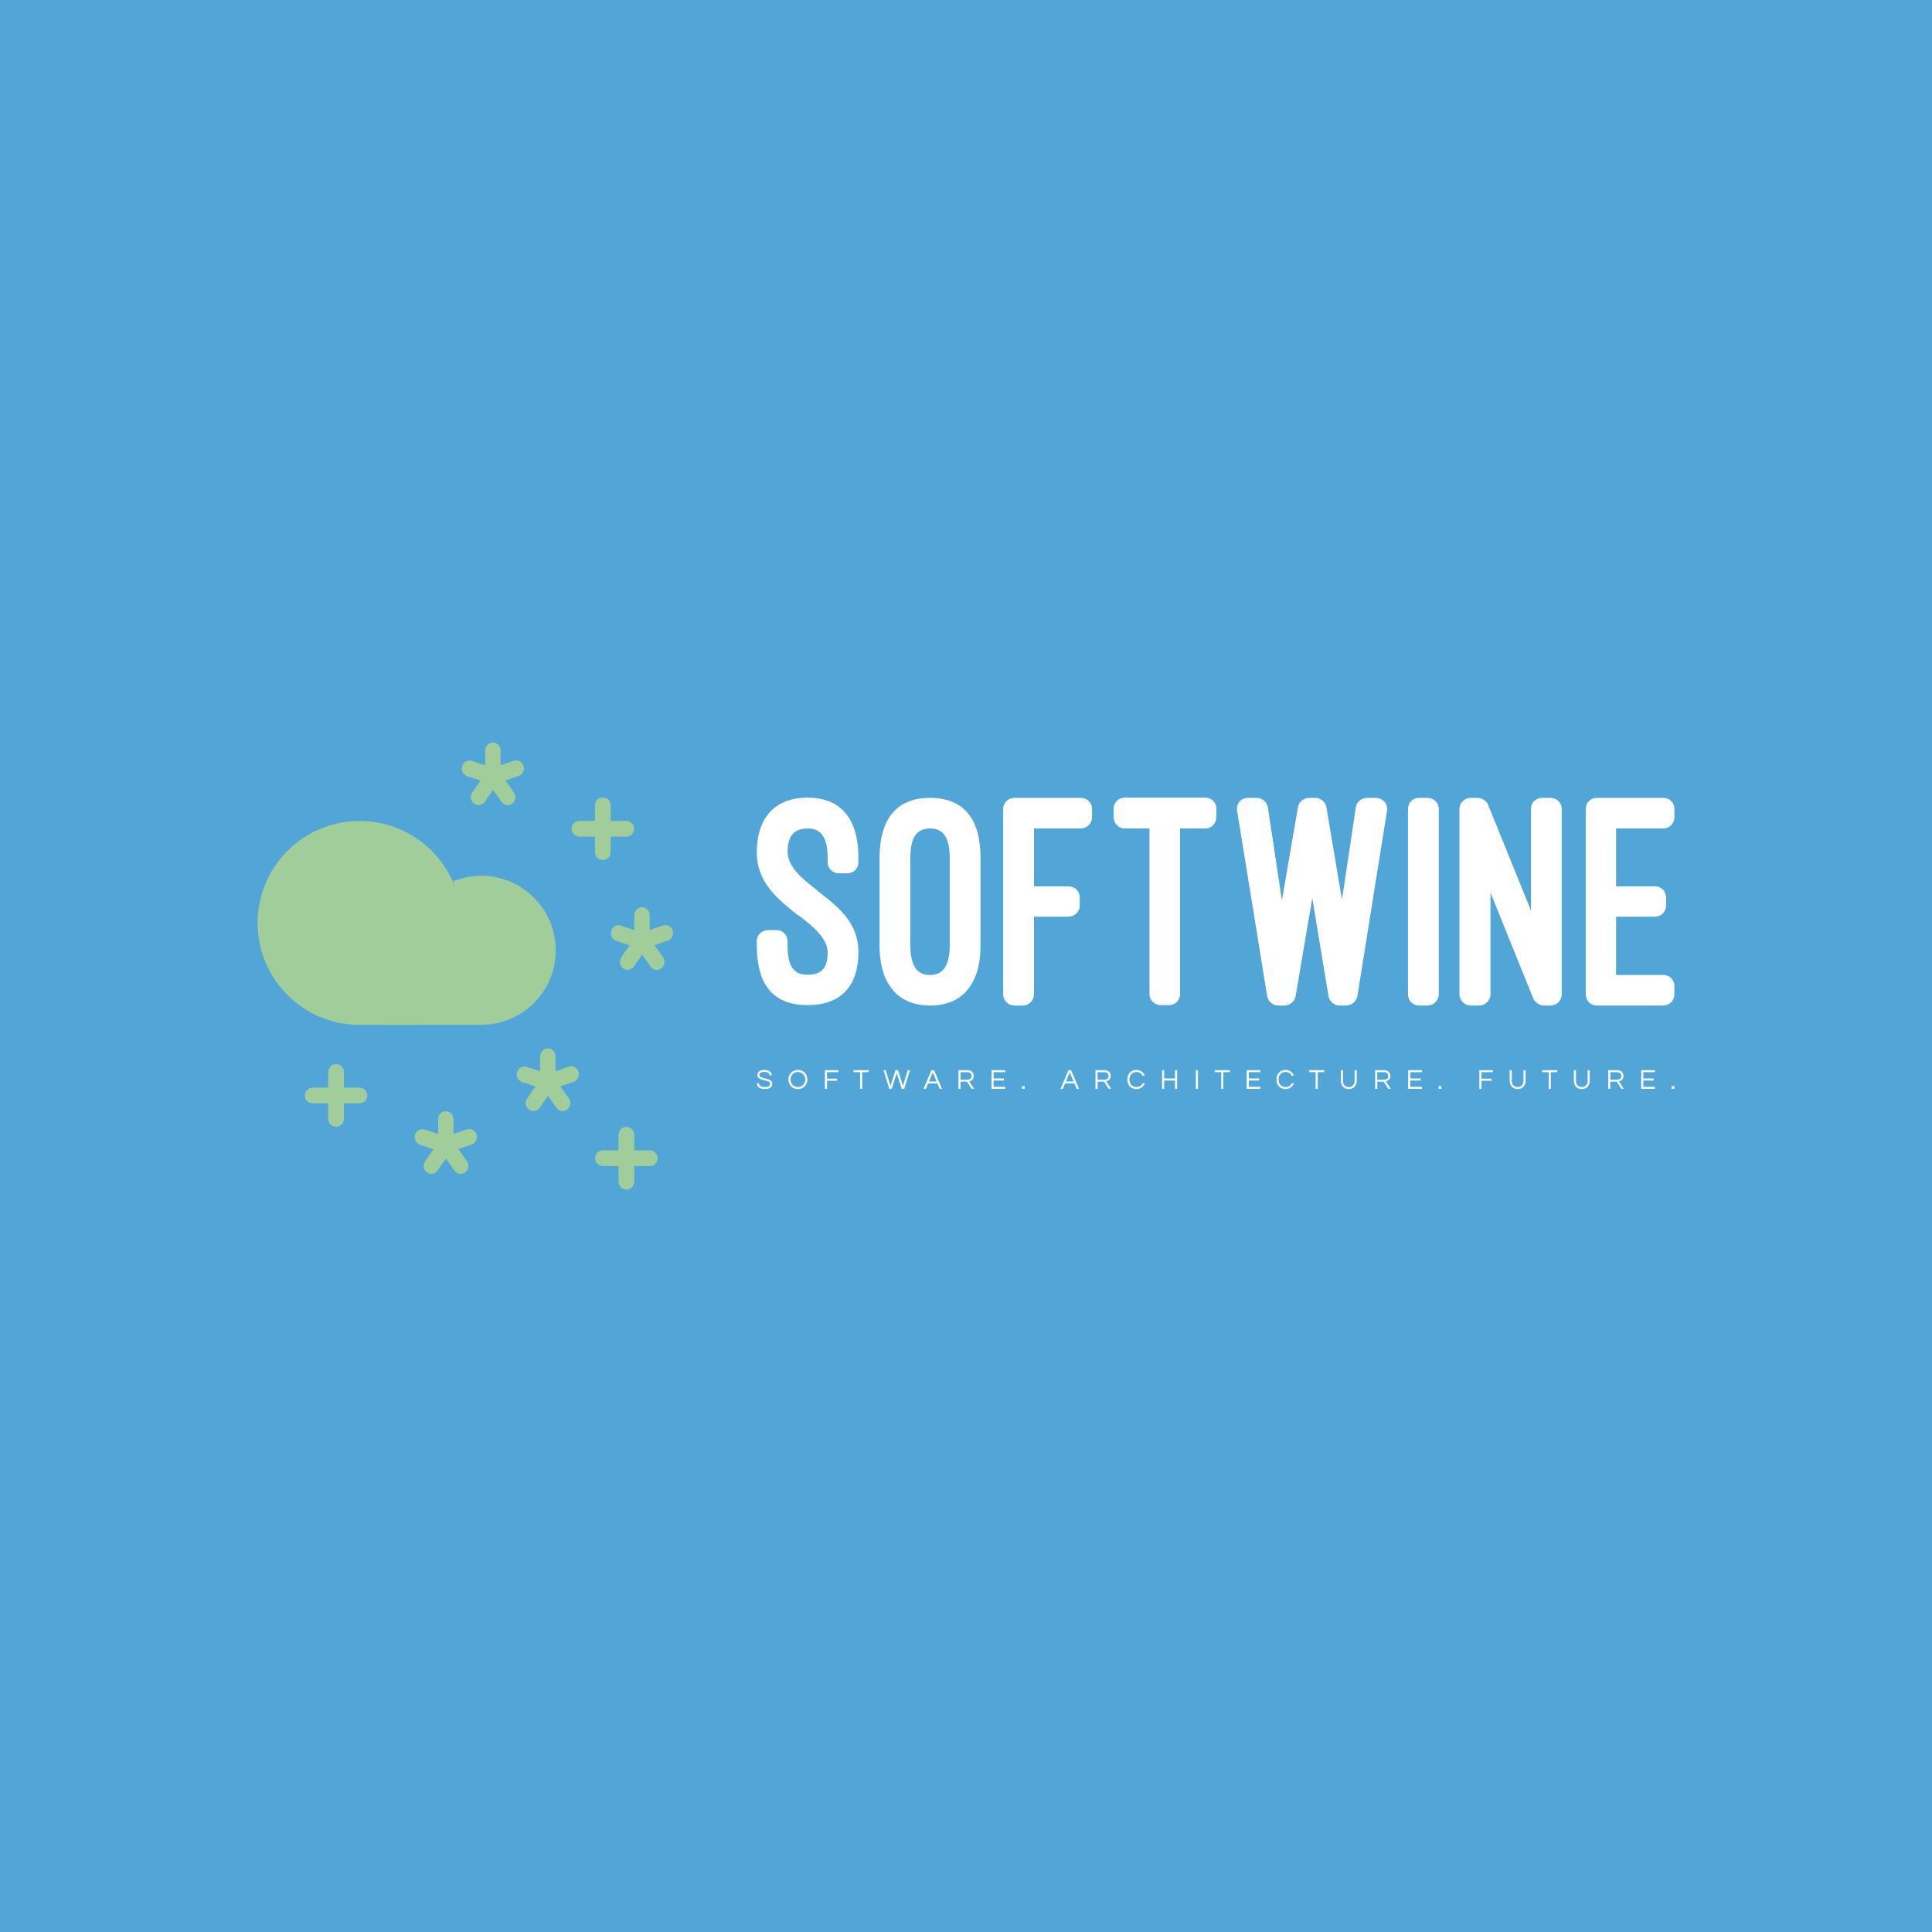
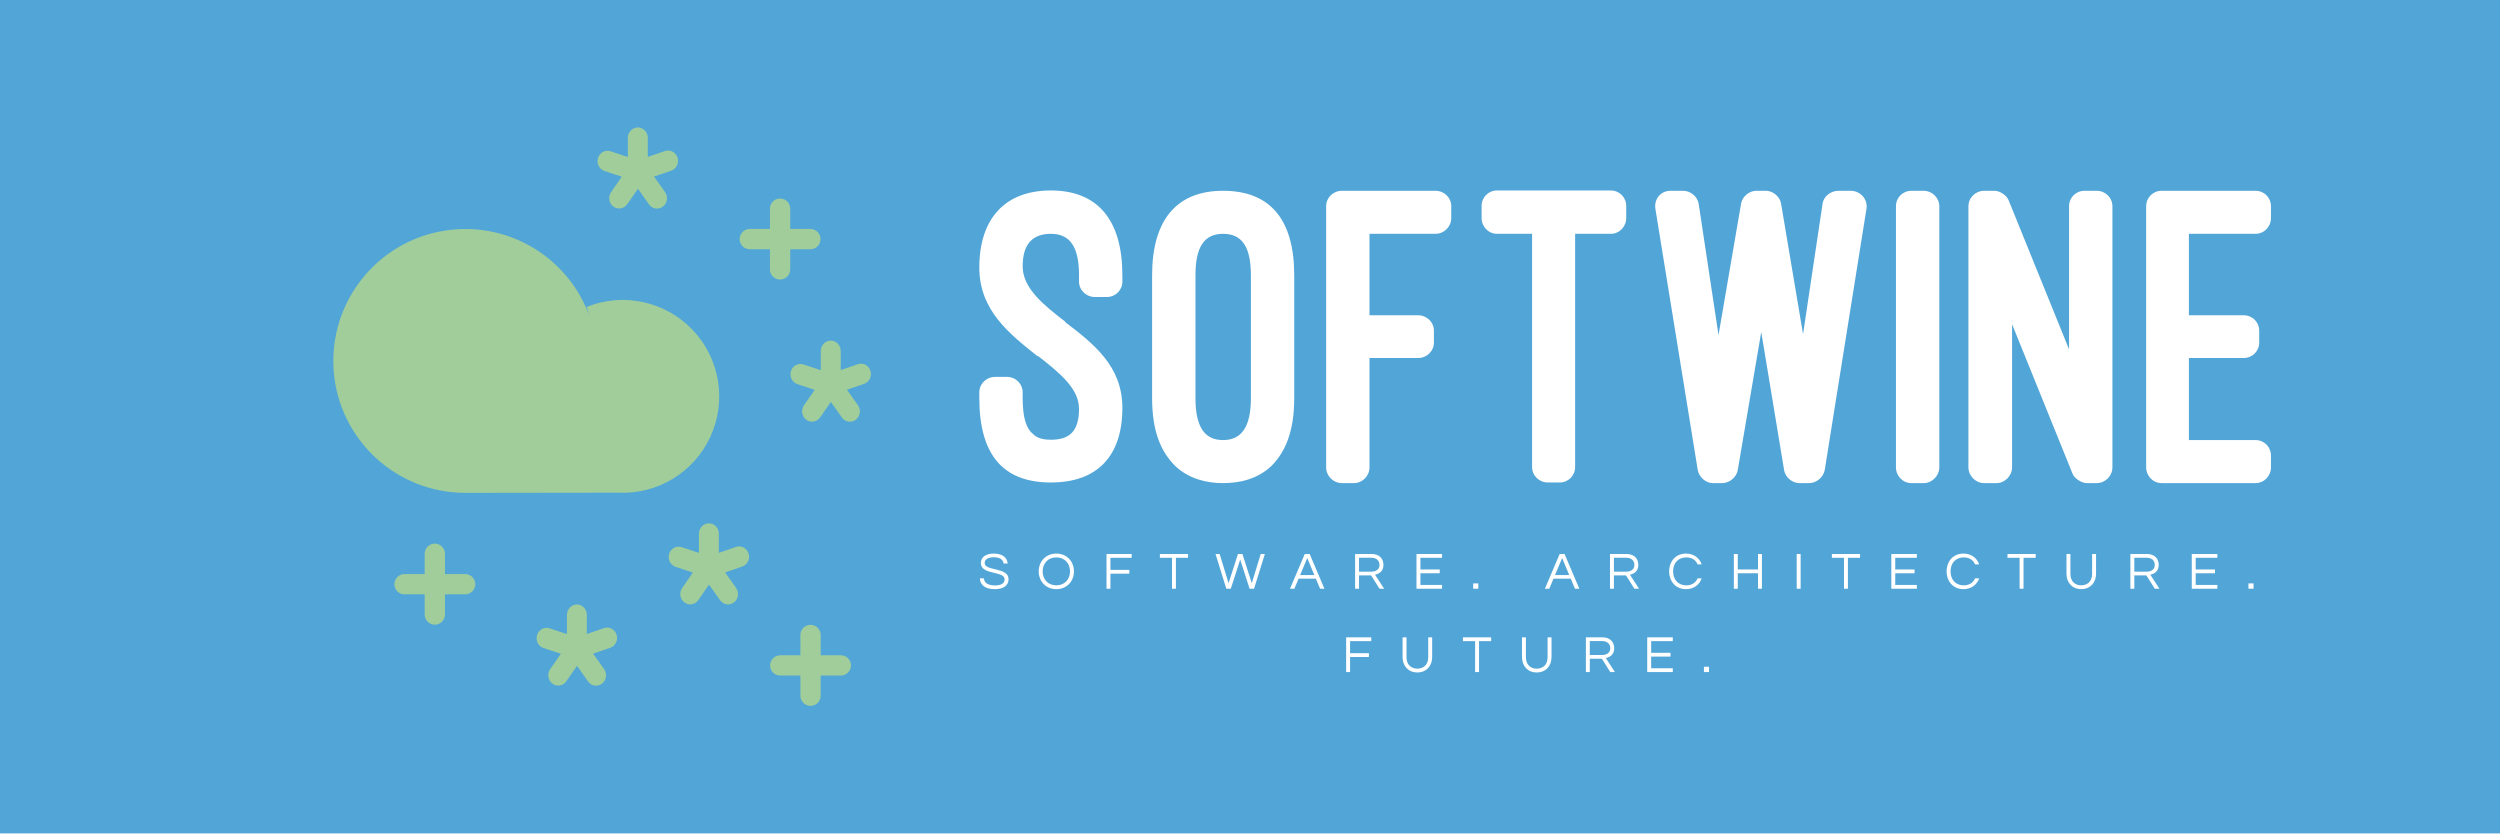
- <svg xmlns="http://www.w3.org/2000/svg" data-v-fde0c5aa="" viewBox="0 0 300 300" class="iconLeftSlogan">
-   <defs data-v-fde0c5aa="" />
-   <rect data-v-fde0c5aa="" fill="#51A5D7" x="0" y="0" width="300px" height="300px" class="logo-background-square">
+ <svg xmlns="http://www.w3.org/2000/svg" data-v-fde0c5aa="" viewBox="0 0 300 100" class="iconLeftSlogan">
+   <defs data-v-fde0c5aa="">
+     </defs>
+   <rect data-v-fde0c5aa="" fill="#51A5D7" x="0" y="0" width="300px" height="100px" class="logo-background-square">
    </rect>
-   <defs data-v-fde0c5aa="" />
-   <g data-v-fde0c5aa="" id="7661b0a0-9552-4729-8f3f-add882636701" fill="#ffffff" transform="matrix(3.416115,0,0,3.416115,117.4797,123.893)">
+   <defs data-v-fde0c5aa="">
+     </defs>
+   <g data-v-fde0c5aa="" id="7661b0a0-9552-4729-8f3f-add882636701" fill="#ffffff" transform="matrix(3.716115,0,0,3.716115,117.4797,22.89302)">
    <path d="M0.01 6.69C0.01 8.53 0.78 9.42 2.32 9.42C3.81 9.42 4.63 8.58 4.63 7.01C4.63 5.66 3.70 4.94 2.77 4.23L2.79 4.23C2.10 3.70 1.41 3.15 1.41 2.44C1.41 1.71 1.74 1.39 2.32 1.39C2.94 1.39 3.23 1.81 3.23 2.73L3.23 2.93C3.23 3.21 3.46 3.43 3.74 3.43L4.13 3.43C4.41 3.43 4.63 3.21 4.63 2.93L4.63 2.73C4.63 0.95 3.84-0.01 2.32-0.01C0.84-0.01 0.01 0.90 0.01 2.48C0.01 3.86 0.98 4.62 1.90 5.35L1.90 5.33C2.59 5.87 3.23 6.38 3.23 7.04C3.23 7.78 2.91 8.04 2.32 8.04C2.13 8.04 1.89 8.01 1.74 7.85C1.54 7.69 1.41 7.36 1.41 6.69L1.41 6.51C1.41 6.23 1.18 6.01 0.91 6.01L0.52 6.01C0.24 6.01 0.01 6.23 0.01 6.51ZM5.59 6.69C5.59 7.80 5.89 8.44 6.33 8.88C6.79 9.32 7.38 9.44 7.88 9.44C8.40 9.44 8.99 9.32 9.45 8.88C9.88 8.44 10.18 7.80 10.18 6.69L10.18 2.73C10.18 0.95 9.42 0 7.88 0C6.36 0 5.59 0.97 5.59 2.73ZM6.99 2.73C6.99 1.82 7.27 1.39 7.88 1.39C8.48 1.39 8.78 1.79 8.78 2.73L8.78 6.69C8.78 7.64 8.47 8.05 7.88 8.05C7.28 8.05 6.99 7.62 6.99 6.69ZM11.72 0C11.44 0 11.21 0.22 11.21 0.50L11.21 8.93C11.21 9.21 11.44 9.44 11.72 9.44L12.11 9.44C12.38 9.44 12.61 9.21 12.61 8.93L12.61 5.40L14.18 5.40C14.46 5.40 14.69 5.18 14.69 4.90L14.69 4.52C14.69 4.24 14.46 4.02 14.18 4.02L12.61 4.02L12.61 1.39L14.74 1.39C15.02 1.39 15.25 1.16 15.25 0.88L15.25 0.50C15.25 0.22 15.02 0 14.74 0ZM16.23 0.88C16.23 1.16 16.45 1.39 16.73 1.39L17.86 1.39L17.86 8.92C17.86 9.20 18.09 9.42 18.37 9.42L18.75 9.42C19.03 9.42 19.25 9.20 19.25 8.92L19.25 1.39L20.40 1.39C20.68 1.39 20.90 1.16 20.90 0.88L20.90 0.49C20.90 0.21 20.68-0.01 20.40-0.01L16.73-0.01C16.45-0.01 16.23 0.21 16.23 0.49ZM25.90 0.41C25.86 0.18 25.63 0 25.41 0L25.10 0C24.88 0 24.65 0.18 24.61 0.41L23.88 4.66L23.24 0.42C23.20 0.18 22.97 0 22.74 0L22.33 0C22.01 0 21.80 0.27 21.84 0.57L23.21 9.02C23.25 9.24 23.46 9.44 23.70 9.44L24.01 9.44C24.23 9.44 24.46 9.25 24.50 9.03L25.26 4.56L26.00 9.03C26.04 9.25 26.26 9.44 26.49 9.44L26.81 9.44C27.05 9.44 27.27 9.24 27.31 9.02L28.66 0.57C28.70 0.27 28.46 0 28.15 0L27.75 0C27.51 0 27.27 0.18 27.24 0.42L26.61 4.63ZM31.01 0.50C31.01 0.22 30.77 0 30.51 0L30.11 0C29.83 0 29.61 0.22 29.61 0.50L29.61 8.93C29.61 9.21 29.83 9.44 30.11 9.44L30.51 9.44C30.77 9.44 31.01 9.21 31.01 8.93ZM36.09 9.44C36.37 9.44 36.60 9.21 36.60 8.93L36.60 0.50C36.60 0.22 36.37 0 36.09 0L35.70 0C35.42 0 35.20 0.22 35.20 0.50L35.20 5.12L33.25 0.31C33.19 0.15 32.97 0 32.79 0L32.45 0C32.19 0 31.95 0.22 31.95 0.50L31.95 8.93C31.95 9.21 32.19 9.44 32.45 9.44L32.86 9.44C33.12 9.44 33.36 9.21 33.36 8.93L33.36 4.31L35.31 9.13C35.36 9.28 35.60 9.44 35.77 9.44ZM38.19 0C37.91 0 37.69 0.22 37.69 0.50L37.69 8.93C37.69 9.21 37.91 9.44 38.19 9.44L41.22 9.44C41.50 9.44 41.72 9.21 41.72 8.93L41.72 8.55C41.72 8.27 41.50 8.05 41.22 8.05L39.07 8.05L39.07 5.40L40.84 5.40C41.12 5.40 41.34 5.18 41.34 4.90L41.34 4.52C41.34 4.24 41.12 4.02 40.84 4.02L39.07 4.02L39.07 1.39L41.22 1.39C41.50 1.39 41.72 1.16 41.72 0.88L41.72 0.50C41.72 0.22 41.50 0 41.22 0Z">
        </path>
  </g>
-   <defs data-v-fde0c5aa="" />
-   <g data-v-fde0c5aa="" id="c384ea37-ceba-4697-904b-a8162751fcf7" stroke="none" fill="#A0CD9A" transform="matrix(2.436171,0,0,2.436171,33.90636,110.4205)">
+   <defs data-v-fde0c5aa="">
+     </defs>
+   <g data-v-fde0c5aa="" id="c384ea37-ceba-4697-904b-a8162751fcf7" stroke="none" fill="#A0CD9A" transform="matrix(2.436171,0,0,2.436171,33.90636,10.42055)">
    <g stroke-linecap="round" stroke-linejoin="round">
      <path d="M15.331 12.01A6.502 6.502 0 002.52 13.998C2.78 17.383 5.602 19.998 9 20l7.51-.01a4.748 4.748 0 003.686-8.02 4.753 4.753 0 00-5.214-1.13">
            </path>
      <path d="M21.075 21.505a.491.51 0 00-.565.499v.952l-.875-.29a.491.51 0 00-.299.97l.874.29-.536.773a.491.51 0 00.797.595l.536-.773.544.768a.491.51 0 00.792-.603l-.543-.768.871-.298a.491.51 0 00-.307-.967l-.872.298V22a.491.51 0 00-.417-.495z" style="line-height:normal;text-indent:0;text-align:start;text-decoration-line:none;text-decoration-style:solid;text-decoration-color:#000;text-transform:none;white-space:normal;isolation:auto;mix-blend-mode:normal;solid-color:#000;solid-opacity:1" color="#000" font-weight="400" font-family="sans-serif" overflow="visible" stroke-width="3.288" />
      <path style="line-height:normal;text-indent:0;text-align:start;text-decoration-line:none;text-decoration-style:solid;text-decoration-color:#000;text-transform:none;white-space:normal;isolation:auto;mix-blend-mode:normal;solid-color:#000;solid-opacity:1" d="M26 26.5a.5.5 0 00-.493.507v2.986a.5.5 0 101 0v-2.986A.5.5 0 0026 26.5z" color="#000" font-weight="400" font-family="sans-serif" overflow="visible" />
      <path style="line-height:normal;text-indent:0;text-align:start;text-decoration-line:none;text-decoration-style:solid;text-decoration-color:#000;text-transform:none;white-space:normal;isolation:auto;mix-blend-mode:normal;solid-color:#000;solid-opacity:1" d="M24.515 27.999a.5.5 0 100 1H27.5a.5.5 0 100-1z" color="#000" font-weight="400" font-family="sans-serif" overflow="visible" />
      <path d="M17.574 2.006a.491.51 0 00-.565.498v.953l-.875-.29a.491.51 0 00-.3.97l.875.29-.536.772a.491.51 0 00.797.595l.536-.772.543.767a.491.51 0 00.793-.602l-.543-.768.871-.298a.491.51 0 00-.307-.967l-.873.298V2.5a.491.51 0 00-.416-.494zM27.077 12.506a.491.51 0 00-.565.498v.953l-.875-.29a.491.51 0 00-.3.97l.875.29-.536.772a.491.51 0 00.797.595l.536-.773.544.768a.491.51 0 00.792-.603l-.543-.767.871-.298a.491.51 0 00-.307-.967l-.872.297V13a.491.51 0 00-.417-.494z" style="line-height:normal;text-indent:0;text-align:start;text-decoration-line:none;text-decoration-style:solid;text-decoration-color:#000;text-transform:none;white-space:normal;isolation:auto;mix-blend-mode:normal;solid-color:#000;solid-opacity:1" color="#000" font-weight="400" font-family="sans-serif" overflow="visible" stroke-width="3.288" />
      <path style="line-height:normal;text-indent:0;text-align:start;text-decoration-line:none;text-decoration-style:solid;text-decoration-color:#000;text-transform:none;white-space:normal;isolation:auto;mix-blend-mode:normal;solid-color:#000;solid-opacity:1" d="M24.5 5.5a.5.5 0 00-.493.507v2.986a.5.5 0 101 0V6.007A.5.5 0 0024.5 5.5z" color="#000" font-weight="400" font-family="sans-serif" overflow="visible" />
      <path style="line-height:normal;text-indent:0;text-align:start;text-decoration-line:none;text-decoration-style:solid;text-decoration-color:#000;text-transform:none;white-space:normal;isolation:auto;mix-blend-mode:normal;solid-color:#000;solid-opacity:1" d="M23.014 7a.5.5 0 100 1H26a.5.5 0 100-1zM7.494 22.499a.5.5 0 00-.493.508v2.986a.5.5 0 101 0v-2.986a.5.5 0 00-.507-.508z" color="#000" font-weight="400" font-family="sans-serif" overflow="visible" />
      <path style="line-height:normal;text-indent:0;text-align:start;text-decoration-line:none;text-decoration-style:solid;text-decoration-color:#000;text-transform:none;white-space:normal;isolation:auto;mix-blend-mode:normal;solid-color:#000;solid-opacity:1" d="M6.009 23.999a.5.5 0 100 1h2.985a.5.5 0 100-1z" color="#000" font-weight="400" font-family="sans-serif" overflow="visible" />
      <path d="M14.573 25.505a.491.51 0 00-.565.499v.952l-.875-.29a.491.51 0 00-.3.97l.875.29-.536.773a.491.51 0 00.797.595l.536-.773.543.768a.491.51 0 00.793-.603l-.543-.768.871-.298a.491.51 0 00-.307-.967l-.873.298V26a.491.51 0 00-.416-.495z" style="line-height:normal;text-indent:0;text-align:start;text-decoration-line:none;text-decoration-style:solid;text-decoration-color:#000;text-transform:none;white-space:normal;isolation:auto;mix-blend-mode:normal;solid-color:#000;solid-opacity:1" color="#000" font-weight="400" font-family="sans-serif" overflow="visible" stroke-width="3.288" />
    </g>
  </g>
-   <defs data-v-fde0c5aa="" />
-   <g data-v-fde0c5aa="" id="3d120e79-0faa-43a5-a0da-08379bf739aa" fill="#ffffff" transform="matrix(0.312957,0,0,0.312957,117.373,165.4839)">
-     <path d="M1.75 4.65C1.75 4.03 2.11 3.08 4.21 3.08C5.91 3.08 6.69 3.82 6.80 4.75L7.88 4.75C7.80 3.36 6.68 2.10 4.21 2.10C1.89 2.10 0.73 3.15 0.73 4.66C0.73 7.84 7.07 6.69 7.07 8.96C7.07 10.05 6.09 10.60 4.52 10.60C2.91 10.60 1.61 10.05 1.54 8.71L0.45 8.71C0.59 10.37 1.71 11.59 4.45 11.59C6.73 11.59 8.12 10.64 8.12 8.92C8.12 5.68 1.75 6.80 1.75 4.65ZM20.86 2.10C18.05 2.10 16.16 4.21 16.16 6.85C16.16 9.48 18.05 11.59 20.86 11.59C23.67 11.59 25.56 9.48 25.56 6.85C25.56 4.21 23.67 2.10 20.86 2.10ZM20.86 10.57C18.61 10.57 17.21 8.93 17.21 6.85C17.21 4.76 18.61 3.12 20.86 3.12C23.11 3.12 24.51 4.76 24.51 6.85C24.51 8.93 23.11 10.57 20.86 10.57ZM40.94 3.22L40.94 2.21L34.24 2.21L34.24 11.48L35.29 11.48L35.29 7.46L40.32 7.46L40.32 6.44L35.29 6.44L35.29 3.22ZM55.99 2.21L48.47 2.21L48.47 3.22L51.70 3.22L51.70 11.48L52.75 11.48L52.75 3.22L55.99 3.22ZM69.89 3.70L72.39 11.48L73.58 11.48L76.47 2.21L75.36 2.21L72.98 10.00L70.49 2.21L69.29 2.21L66.79 10.00L64.41 2.21L63.31 2.21L66.19 11.48L67.38 11.48ZM88.42 2.21L87.11 2.21L83.17 11.48L84.34 11.48L85.47 8.79L90.06 8.79L91.20 11.48L92.36 11.48ZM85.88 7.83L87.77 3.30L89.66 7.83ZM101.58 7.92L104.80 7.92L107.04 11.48L108.29 11.48L105.85 7.74C106.89 7.50 108.09 6.90 108.09 5.11C108.09 3.35 106.88 2.21 104.97 2.21L100.53 2.21L100.53 11.48L101.58 11.48ZM101.58 3.21L104.85 3.21C106.16 3.21 107.04 3.93 107.04 5.11C107.04 6.55 105.78 6.93 104.79 6.93L101.58 6.93ZM123.72 3.22L123.72 2.21L116.90 2.21L116.90 11.48L123.72 11.48L123.72 10.47L117.95 10.47L117.95 7.35L123.10 7.35L123.10 6.33L117.95 6.33L117.95 3.22ZM132.02 10.05L132.02 11.48L133.38 11.48L133.38 10.05ZM156.39 2.21L155.08 2.21L151.14 11.48L152.31 11.48L153.44 8.79L158.03 8.79L159.17 11.48L160.33 11.48ZM153.85 7.83L155.74 3.30L157.63 7.83ZM169.55 7.92L172.77 7.92L175.01 11.48L176.26 11.48L173.82 7.74C174.86 7.50 176.06 6.90 176.06 5.11C176.06 3.35 174.85 2.21 172.94 2.21L168.50 2.21L168.50 11.48L169.55 11.48ZM169.55 3.21L172.82 3.21C174.13 3.21 175.01 3.93 175.01 5.11C175.01 6.55 173.75 6.93 172.76 6.93L169.55 6.93ZM188.85 10.57C186.59 10.57 185.33 8.93 185.33 6.85C185.33 4.76 186.59 3.12 188.85 3.12C190.37 3.12 191.38 3.85 191.86 4.98L192.96 4.98C192.37 3.29 190.86 2.10 188.76 2.10C185.98 2.10 184.28 4.21 184.28 6.85C184.28 9.48 185.98 11.59 188.76 11.59C190.86 11.59 192.37 10.40 192.96 8.71L191.86 8.71C191.38 9.84 190.37 10.57 188.85 10.57ZM207.97 2.21L207.97 6.33L202.58 6.33L202.58 2.21L201.53 2.21L201.53 11.48L202.58 11.48L202.58 7.35L207.97 7.35L207.97 11.48L209.02 11.48L209.02 2.21ZM219.34 2.21L218.29 2.21L218.29 11.48L219.34 11.48ZM235.19 2.21L227.67 2.21L227.67 3.22L230.90 3.22L230.90 11.48L231.95 11.48L231.95 3.22L235.19 3.22ZM250.33 3.22L250.33 2.21L243.52 2.21L243.52 11.48L250.33 11.48L250.33 10.47L244.57 10.47L244.57 7.35L249.72 7.35L249.72 6.33L244.57 6.33L244.57 3.22ZM262.84 10.57C260.58 10.57 259.32 8.93 259.32 6.85C259.32 4.76 260.58 3.12 262.84 3.12C264.36 3.12 265.37 3.85 265.85 4.98L266.95 4.98C266.36 3.29 264.85 2.10 262.75 2.10C259.97 2.10 258.27 4.21 258.27 6.85C258.27 9.48 259.97 11.59 262.75 11.59C264.85 11.59 266.36 10.40 266.95 8.71L265.85 8.71C265.37 9.84 264.36 10.57 262.84 10.57ZM282.02 2.21L274.50 2.21L274.50 3.22L277.73 3.22L277.73 11.48L278.78 11.48L278.78 3.22L282.02 3.22ZM297.07 2.21L297.07 7.52C297.07 9.67 295.64 10.57 294.17 10.57C292.70 10.57 291.28 9.67 291.28 7.52L291.28 2.21L290.23 2.21L290.23 7.49C290.23 9.95 291.86 11.59 294.17 11.59C296.49 11.59 298.12 9.94 298.12 7.49L298.12 2.21ZM308.32 7.92L311.54 7.92L313.78 11.48L315.03 11.48L312.59 7.74C313.63 7.50 314.83 6.90 314.83 5.11C314.83 3.35 313.61 2.21 311.71 2.21L307.27 2.21L307.27 11.48L308.32 11.48ZM308.32 3.21L311.58 3.21C312.90 3.21 313.78 3.93 313.78 5.11C313.78 6.55 312.52 6.93 311.53 6.93L308.32 6.93ZM330.46 3.22L330.46 2.21L323.64 2.21L323.64 11.48L330.46 11.48L330.46 10.47L324.69 10.47L324.69 7.35L329.84 7.35L329.84 6.33L324.69 6.33L324.69 3.22ZM338.76 10.05L338.76 11.48L340.12 11.48L340.12 10.05ZM365.67 3.22L365.67 2.21L358.97 2.21L358.97 11.48L360.02 11.48L360.02 7.46L365.05 7.46L365.05 6.44L360.02 6.44L360.02 3.22ZM380.86 2.21L380.86 7.52C380.86 9.67 379.43 10.57 377.96 10.57C376.49 10.57 375.07 9.67 375.07 7.52L375.07 2.21L374.02 2.21L374.02 7.49C374.02 9.95 375.65 11.59 377.96 11.59C380.28 11.59 381.91 9.94 381.91 7.49L381.91 2.21ZM397.64 2.21L390.12 2.21L390.12 3.22L393.36 3.22L393.36 11.48L394.41 11.48L394.41 3.22L397.64 3.22ZM412.69 2.21L412.69 7.52C412.69 9.67 411.26 10.57 409.79 10.57C408.32 10.57 406.91 9.67 406.91 7.52L406.91 2.21L405.86 2.21L405.86 7.49C405.86 9.95 407.48 11.59 409.79 11.59C412.12 11.59 413.74 9.94 413.74 7.49L413.74 2.21ZM423.95 7.92L427.17 7.92L429.41 11.48L430.65 11.48L428.22 7.74C429.25 7.50 430.46 6.90 430.46 5.11C430.46 3.35 429.24 2.21 427.34 2.21L422.90 2.21L422.90 11.48L423.95 11.48ZM423.95 3.21L427.21 3.21C428.53 3.21 429.41 3.93 429.41 5.11C429.41 6.55 428.15 6.93 427.15 6.93L423.95 6.93ZM446.08 3.22L446.08 2.21L439.26 2.21L439.26 11.48L446.08 11.48L446.08 10.47L440.31 10.47L440.31 7.35L445.47 7.35L445.47 6.33L440.31 6.33L440.31 3.22ZM454.38 10.05L454.38 11.48L455.74 11.48L455.74 10.05Z">
-         </path>
+   <defs data-v-fde0c5aa="">
+     </defs>
+   <g data-v-fde0c5aa="" id="3d120e79-0faa-43a5-a0da-08379bf739aa" fill="#ffffff" transform="matrix(0.45,0,0,0.45,117.373,65.48393)">
+     <path d="M1.75 4.65C1.75 4.03 2.11 3.08 4.21 3.08C5.91 3.08 6.69 3.82 6.80 4.75L7.88 4.75C7.80 3.36 6.68 2.10 4.21 2.10C1.89 2.10 0.73 3.15 0.73 4.66C0.73 7.84 7.07 6.69 7.07 8.96C7.07 10.05 6.09 10.60 4.52 10.60C2.91 10.60 1.61 10.05 1.54 8.71L0.45 8.71C0.59 10.37 1.71 11.59 4.45 11.59C6.73 11.59 8.12 10.64 8.12 8.92C8.12 5.68 1.75 6.80 1.75 4.65ZM20.86 2.10C18.05 2.10 16.16 4.21 16.16 6.85C16.16 9.48 18.05 11.59 20.86 11.59C23.67 11.59 25.56 9.48 25.56 6.85C25.56 4.21 23.67 2.10 20.86 2.10ZM20.86 10.57C18.61 10.57 17.21 8.93 17.21 6.85C17.21 4.76 18.61 3.12 20.86 3.12C23.11 3.12 24.51 4.76 24.51 6.85C24.51 8.93 23.11 10.57 20.86 10.57ZM40.94 3.22L40.94 2.21L34.24 2.21L34.24 11.48L35.29 11.48L35.29 7.46L40.32 7.46L40.32 6.44L35.29 6.44L35.29 3.22ZM55.99 2.21L48.47 2.21L48.47 3.22L51.70 3.22L51.70 11.48L52.75 11.48L52.75 3.22L55.99 3.22ZM69.89 3.70L72.39 11.48L73.58 11.48L76.47 2.21L75.36 2.21L72.98 10.00L70.49 2.21L69.29 2.21L66.79 10.00L64.41 2.21L63.31 2.21L66.19 11.48L67.38 11.48ZM88.42 2.21L87.11 2.21L83.17 11.48L84.34 11.48L85.47 8.79L90.06 8.79L91.20 11.48L92.36 11.48ZM85.88 7.83L87.77 3.30L89.66 7.83ZM101.58 7.92L104.80 7.92L107.04 11.48L108.29 11.48L105.85 7.74C106.89 7.50 108.09 6.90 108.09 5.11C108.09 3.35 106.88 2.21 104.97 2.21L100.53 2.21L100.53 11.48L101.58 11.48ZM101.58 3.21L104.85 3.21C106.16 3.21 107.04 3.93 107.04 5.11C107.04 6.55 105.78 6.93 104.79 6.93L101.58 6.93ZM123.72 3.22L123.72 2.21L116.90 2.21L116.90 11.48L123.72 11.48L123.72 10.47L117.95 10.47L117.95 7.35L123.10 7.35L123.10 6.33L117.95 6.33L117.95 3.22ZM132.02 10.05L132.02 11.48L133.38 11.48L133.38 10.05Z" />
+     <path d="M156.39 2.21L155.08 2.21L151.14 11.48L152.31 11.48L153.44 8.79L158.03 8.79L159.17 11.48L160.33 11.48ZM153.85 7.83L155.74 3.30L157.63 7.83ZM169.55 7.92L172.77 7.92L175.01 11.48L176.26 11.48L173.82 7.74C174.86 7.50 176.06 6.90 176.06 5.11C176.06 3.35 174.85 2.21 172.94 2.21L168.50 2.21L168.50 11.48L169.55 11.48ZM169.55 3.21L172.82 3.21C174.13 3.21 175.01 3.93 175.01 5.11C175.01 6.55 173.75 6.93 172.76 6.93L169.55 6.93ZM188.85 10.57C186.59 10.57 185.33 8.93 185.33 6.85C185.33 4.76 186.59 3.12 188.85 3.12C190.37 3.12 191.38 3.85 191.86 4.98L192.96 4.98C192.37 3.29 190.86 2.10 188.76 2.10C185.98 2.10 184.28 4.21 184.28 6.85C184.28 9.48 185.98 11.59 188.76 11.59C190.86 11.59 192.37 10.40 192.96 8.71L191.86 8.71C191.38 9.84 190.37 10.57 188.85 10.57ZM207.97 2.21L207.97 6.33L202.58 6.33L202.58 2.21L201.53 2.21L201.53 11.48L202.58 11.48L202.58 7.35L207.97 7.35L207.97 11.48L209.02 11.48L209.02 2.21ZM219.34 2.21L218.29 2.21L218.29 11.48L219.34 11.48ZM235.19 2.21L227.67 2.21L227.67 3.22L230.90 3.22L230.90 11.48L231.95 11.48L231.95 3.22L235.19 3.22ZM250.33 3.22L250.33 2.21L243.52 2.21L243.52 11.48L250.33 11.48L250.33 10.47L244.57 10.47L244.57 7.35L249.72 7.35L249.72 6.33L244.57 6.33L244.57 3.22ZM262.84 10.57C260.58 10.57 259.32 8.93 259.32 6.85C259.32 4.76 260.58 3.12 262.84 3.12C264.36 3.12 265.37 3.85 265.85 4.98L266.95 4.98C266.36 3.29 264.85 2.10 262.75 2.10C259.97 2.10 258.27 4.21 258.27 6.85C258.27 9.48 259.97 11.59 262.75 11.59C264.85 11.59 266.36 10.40 266.95 8.71L265.85 8.71C265.37 9.84 264.36 10.57 262.84 10.57ZM282.02 2.21L274.50 2.21L274.50 3.22L277.73 3.22L277.73 11.48L278.78 11.48L278.78 3.22L282.02 3.22Z M297.07 2.21L297.07 7.52C297.07 9.67 295.64 10.57 294.17 10.57C292.70 10.57 291.28 9.67 291.28 7.52L291.28 2.21L290.23 2.21L290.23 7.49C290.23 9.95 291.86 11.59 294.17 11.59C296.49 11.59 298.12 9.94 298.12 7.49L298.12 2.21ZM308.32 7.92L311.54 7.92L313.78 11.48L315.03 11.48L312.59 7.74C313.63 7.50 314.83 6.90 314.83 5.11C314.83 3.35 313.61 2.21 311.71 2.21L307.27 2.21L307.27 11.48L308.32 11.48ZM308.32 3.21L311.58 3.21C312.90 3.21 313.78 3.93 313.78 5.11C313.78 6.55 312.52 6.93 311.53 6.93L308.32 6.93ZM330.46 3.22L330.46 2.21L323.64 2.21L323.64 11.48L330.46 11.48L330.46 10.47L324.69 10.47L324.69 7.35L329.84 7.35L329.84 6.33L324.69 6.33L324.69 3.22ZM338.76 10.05L338.76 11.48L340.12 11.48L340.12 10.05ZM365.67 " />
+   </g>
+   <g data-v-fde0c5aa="" id="3d120e79-0faa-43a5-a0da-08379bf739acc" fill="#ffffff" transform="matrix(0.45,0,0,0.45,0,75.48393)">
+     <path d="M156.39 10.05ZM365.67 3.22L365.67 2.21L358.97 2.21L358.97 11.48L360.02 11.48L360.02 7.46L365.05 7.46L365.05 6.44L360.02 6.44L360.02 3.22ZM380.86 2.21L380.86 7.52C380.86 9.67 379.43 10.57 377.96 10.57C376.49 10.57 375.07 9.67 375.07 7.52L375.07 2.21L374.02 2.21L374.02 7.49C374.02 9.95 375.65 11.59 377.96 11.59C380.28 11.59 381.91 9.94 381.91 7.49L381.91 2.21ZM397.64 2.21L390.12 2.21L390.12 3.22L393.36 3.22L393.36 11.48L394.41 11.48L394.41 3.22L397.64 3.22ZM412.69 2.21L412.69 7.52C412.69 9.67 411.26 10.57 409.79 10.57C408.32 10.57 406.91 9.67 406.91 7.52L406.91 2.21L405.86 2.21L405.86 7.49C405.86 9.95 407.48 11.59 409.79 11.59C412.12 11.59 413.74 9.94 413.74 7.49L413.74 2.21ZM423.95 7.92L427.17 7.92L429.41 11.48L430.65 11.48L428.22 7.74C429.25 7.50 430.46 6.90 430.46 5.11C430.46 3.35 429.24 2.21 427.34 2.21L422.90 2.21L422.90 11.48L423.95 11.48ZM423.95 3.21L427.21 3.21C428.53 3.21 429.41 3.93 429.41 5.11C429.41 6.55 428.15 6.93 427.15 6.93L423.95 6.93ZM446.08 3.22L446.08 2.21L439.26 2.21L439.26 11.48L446.08 11.48L446.08 10.47L440.31 10.47L440.31 7.35L445.47 7.35L445.47 6.33L440.31 6.33L440.31 3.22ZM454.38 10.05L454.38 11.48L455.74 11.48L455.74 10.05Z" />
  </g>
</svg>
